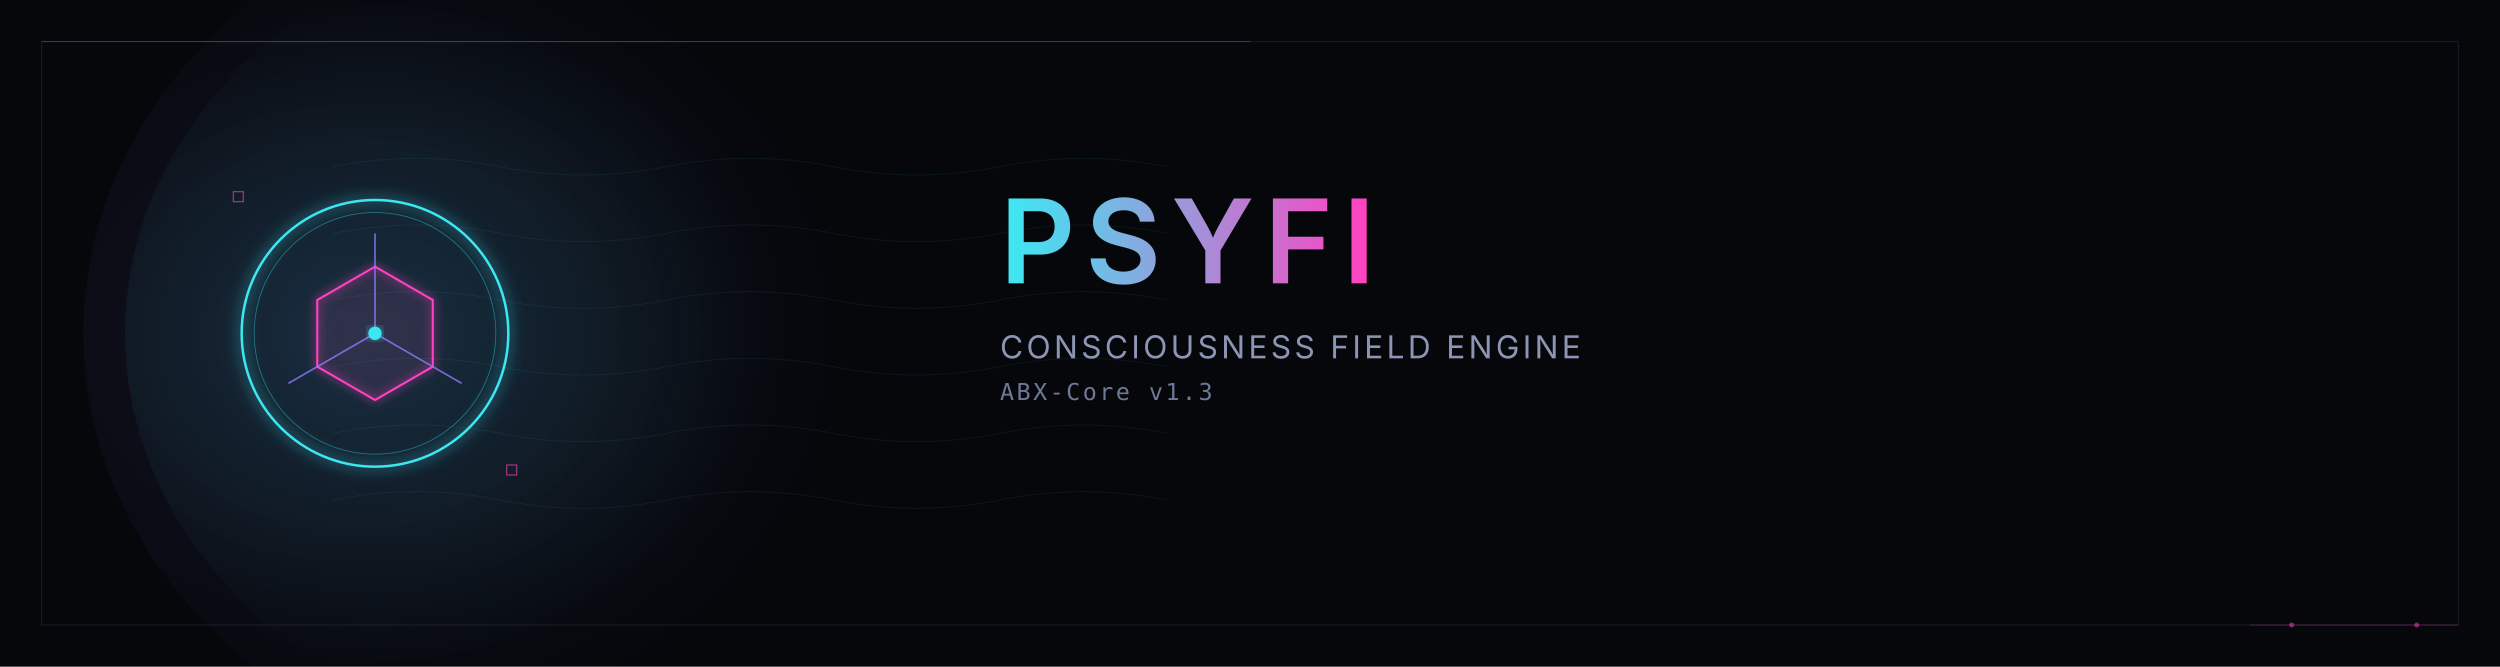
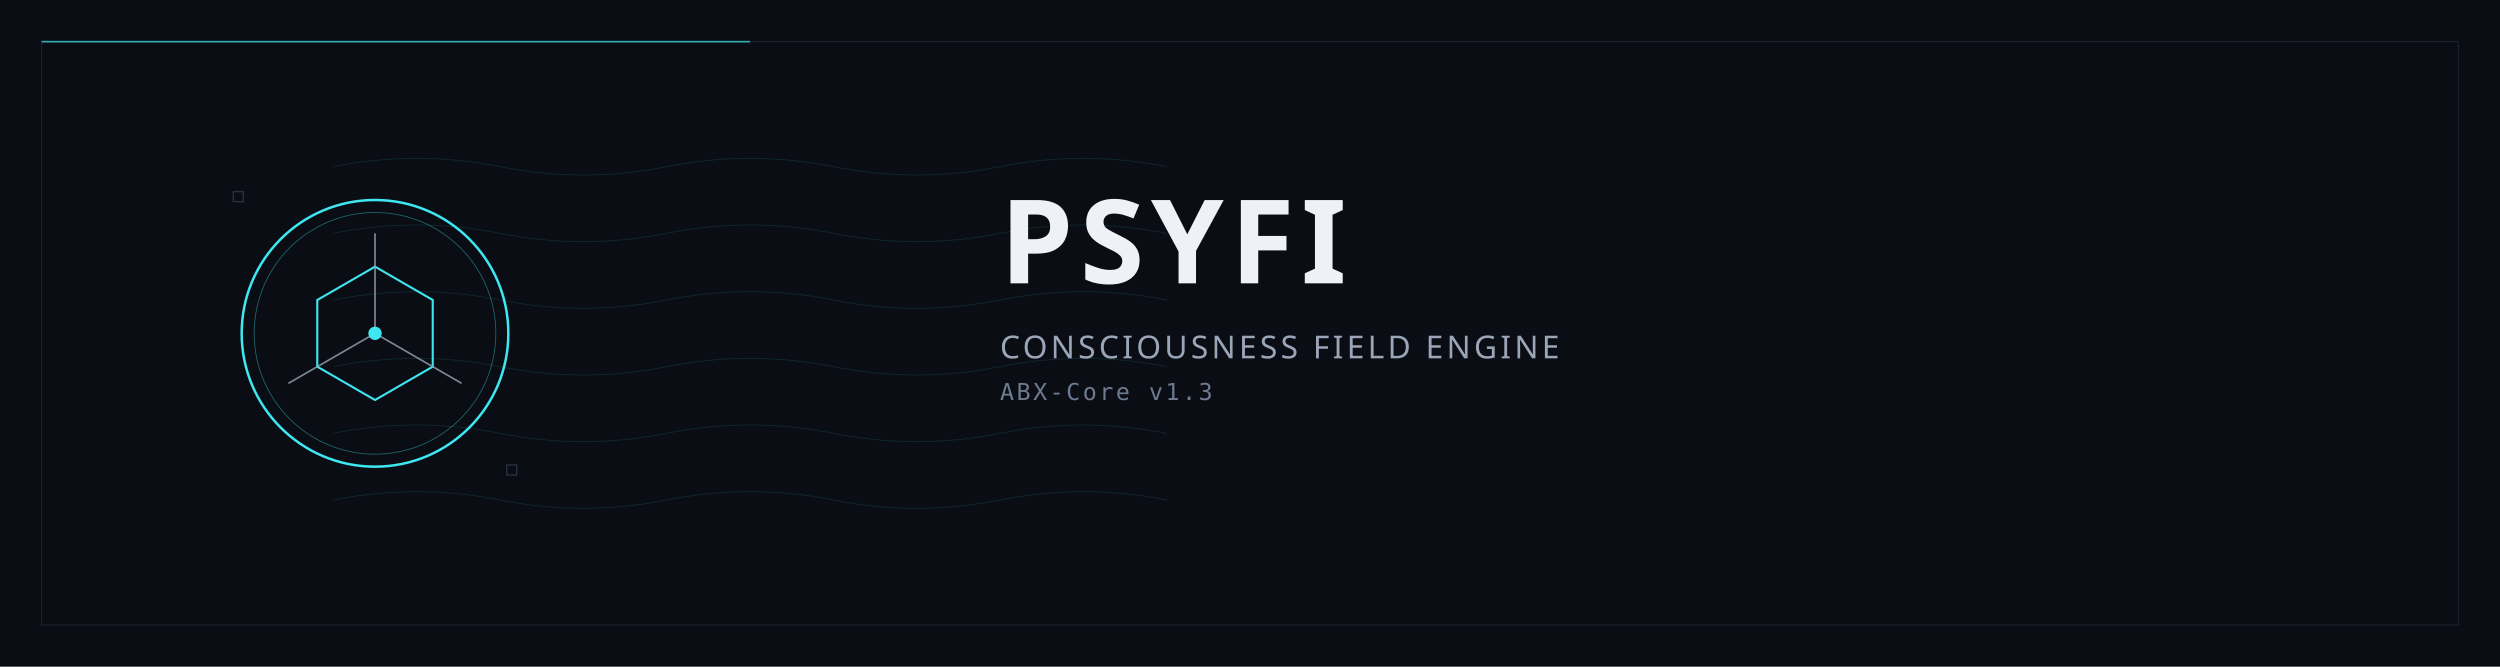
<svg xmlns="http://www.w3.org/2000/svg" width="3000" height="800" viewBox="0 0 3000 800">
-   <rect width="3000" height="800" fill="#05070B" />
-   <defs>
-     <radialGradient id="cyanBloom" cx="25%" cy="50%" r="40%">
-       <stop offset="0%" style="stop-color:rgba(62, 231, 242, 0.15);stop-opacity:1" />
-       <stop offset="100%" style="stop-color:rgba(62, 231, 242, 0);stop-opacity:1" />
-     </radialGradient>
-     <radialGradient id="violetBloom" cx="25%" cy="50%" r="45%">
-       <stop offset="0%" style="stop-color:rgba(143, 123, 255, 0.1);stop-opacity:1" />
-       <stop offset="100%" style="stop-color:rgba(143, 123, 255, 0);stop-opacity:1" />
-     </radialGradient>
-     <linearGradient id="titleGradient" x1="0%" y1="0%" x2="100%" y2="0%">
-       <stop offset="0%" style="stop-color:#3EE7F2;stop-opacity:1" />
-       <stop offset="100%" style="stop-color:#FF42C1;stop-opacity:1" />
-     </linearGradient>
-     <filter id="cyanGlow">
-       <feGaussianBlur stdDeviation="8" result="coloredBlur" />
-       <feMerge>
-         <feMergeNode in="coloredBlur" />
-         <feMergeNode in="SourceGraphic" />
-       </feMerge>
-     </filter>
-     <filter id="magentaGlow">
-       <feGaussianBlur stdDeviation="6" result="coloredBlur" />
-       <feMerge>
-         <feMergeNode in="coloredBlur" />
-         <feMergeNode in="SourceGraphic" />
-       </feMerge>
-     </filter>
-   </defs>
-   <ellipse cx="750" cy="400" rx="600" ry="500" fill="url(#cyanBloom)" />
-   <ellipse cx="750" cy="400" rx="650" ry="550" fill="url(#violetBloom)" />
-   <g opacity="0.08" stroke="#3EE7F2" stroke-width="1" fill="none">
+   <rect width="3000" height="800" fill="#0a0e14" />
+   <g opacity="0.12" stroke="#3ee7f2" stroke-width="1" fill="none">
    <path d="M 400 200 Q 500 180, 600 200 T 800 200 T 1000 200 T 1200 200 T 1400 200" />
    <path d="M 400 280 Q 500 260, 600 280 T 800 280 T 1000 280 T 1200 280 T 1400 280" />
    <path d="M 400 360 Q 500 340, 600 360 T 800 360 T 1000 360 T 1200 360 T 1400 360" />
    <path d="M 400 440 Q 500 420, 600 440 T 800 440 T 1000 440 T 1200 440 T 1400 440" />
    <path d="M 400 520 Q 500 500, 600 520 T 800 520 T 1000 520 T 1200 520 T 1400 520" />
    <path d="M 400 600 Q 500 580, 600 600 T 800 600 T 1000 600 T 1200 600 T 1400 600" />
  </g>
  <g transform="translate(450, 400)">
-     <circle cx="0" cy="0" r="160" stroke="#3EE7F2" stroke-width="3" fill="none" filter="url(#cyanGlow)" />
-     <circle cx="0" cy="0" r="145" stroke="#3EE7F2" stroke-width="1" fill="none" opacity="0.4" />
-     <path d="M 0,-80 L 69.28,-40 L 69.28,40 L 0,80 L -69.28,40 L -69.28,-40 Z" stroke="#FF42C1" stroke-width="2.5" fill="rgba(255, 66, 193, 0.05)" filter="url(#magentaGlow)" />
-     <line x1="0" y1="0" x2="0" y2="-120" stroke="#8F7BFF" stroke-width="2" opacity="0.8" />
-     <line x1="0" y1="0" x2="103.92" y2="60" stroke="#8F7BFF" stroke-width="2" opacity="0.8" />
-     <line x1="0" y1="0" x2="-103.92" y2="60" stroke="#8F7BFF" stroke-width="2" opacity="0.8" />
-     <circle cx="0" cy="0" r="8" fill="#3EE7F2" filter="url(#cyanGlow)" />
-     <rect x="-170" y="-170" width="12" height="12" fill="none" stroke="#FF42C1" stroke-width="1.5" opacity="0.6" />
-     <line x1="-170" y1="-158" x2="-170" y2="-170" stroke="none" />
-     <line x1="-158" y1="-170" x2="-170" y2="-170" stroke="none" />
-     <rect x="158" y="158" width="12" height="12" fill="none" stroke="#FF42C1" stroke-width="1.5" opacity="0.6" />
-     <line x1="170" y1="158" x2="170" y2="170" stroke="none" />
-     <line x1="158" y1="170" x2="170" y2="170" stroke="none" />
+     <circle cx="0" cy="0" r="160" stroke="#3ee7f2" stroke-width="3" fill="none" />
+     <circle cx="0" cy="0" r="145" stroke="#3ee7f2" stroke-width="1" fill="none" opacity="0.4" />
+     <path d="M 0,-80 L 69.28,-40 L 69.28,40 L 0,80 L -69.28,40 L -69.28,-40 Z" stroke="#3ee7f2" stroke-width="2.5" fill="none" />
+     <line x1="0" y1="0" x2="0" y2="-120" stroke="#9aa6b8" stroke-width="2" opacity="0.8" />
+     <line x1="0" y1="0" x2="103.92" y2="60" stroke="#9aa6b8" stroke-width="2" opacity="0.8" />
+     <line x1="0" y1="0" x2="-103.92" y2="60" stroke="#9aa6b8" stroke-width="2" opacity="0.8" />
+     <circle cx="0" cy="0" r="8" fill="#3ee7f2" />
+     <rect x="-170" y="-170" width="12" height="12" fill="none" stroke="#2a3344" stroke-width="1.5" />
+     <rect x="158" y="158" width="12" height="12" fill="none" stroke="#2a3344" stroke-width="1.5" />
  </g>
  <g transform="translate(1200, 340)">
-     <text x="0" y="0" font-family="'Inter', sans-serif" font-size="140" font-weight="600" letter-spacing="12" fill="url(#titleGradient)">PSYFI</text>
-     <text x="0" y="90" font-family="'Inter', sans-serif" font-size="38" font-weight="400" letter-spacing="4" fill="#9BA4C7" opacity="0.9">CONSCIOUSNESS FIELD ENGINE</text>
-     <text x="0" y="140" font-family="'JetBrains Mono', monospace" font-size="28" font-weight="400" letter-spacing="3" fill="#6F7897">ABX-Core v1.3</text>
+     <text x="0" y="0" font-family="'Space Grotesk', 'IBM Plex Sans', sans-serif" font-size="140" font-weight="600" letter-spacing="8" fill="#eef2f7">PSYFI</text>
+     <text x="0" y="90" font-family="'IBM Plex Sans', sans-serif" font-size="38" font-weight="400" letter-spacing="4" fill="#9aa6b8">CONSCIOUSNESS FIELD ENGINE</text>
+     <text x="0" y="140" font-family="'IBM Plex Mono', monospace" font-size="28" font-weight="400" letter-spacing="3" fill="#6d7a8f">ABX-Core v1.3</text>
  </g>
-   <rect x="50" y="50" width="2900" height="700" fill="none" stroke="#3A435C" stroke-width="1" opacity="0.4" />
-   <line x1="50" y1="50" x2="1500" y2="50" stroke="#3EE7F2" stroke-width="1" opacity="0.3" />
-   <line x1="50" y1="50" x2="300" y2="50" stroke="#3EE7F2" stroke-width="2" opacity="0.6" filter="url(#cyanGlow)" />
-   <line x1="2700" y1="750" x2="2950" y2="750" stroke="#FF42C1" stroke-width="1" opacity="0.3" />
-   <circle cx="2750" cy="750" r="3" fill="#FF42C1" opacity="0.5" />
-   <circle cx="2900" cy="750" r="3" fill="#FF42C1" opacity="0.5" />
+   <rect x="50" y="50" width="2900" height="700" fill="none" stroke="#2a3344" stroke-width="1" opacity="0.7" />
+   <line x1="50" y1="50" x2="900" y2="50" stroke="#3ee7f2" stroke-width="2" opacity="0.7" />
</svg>
